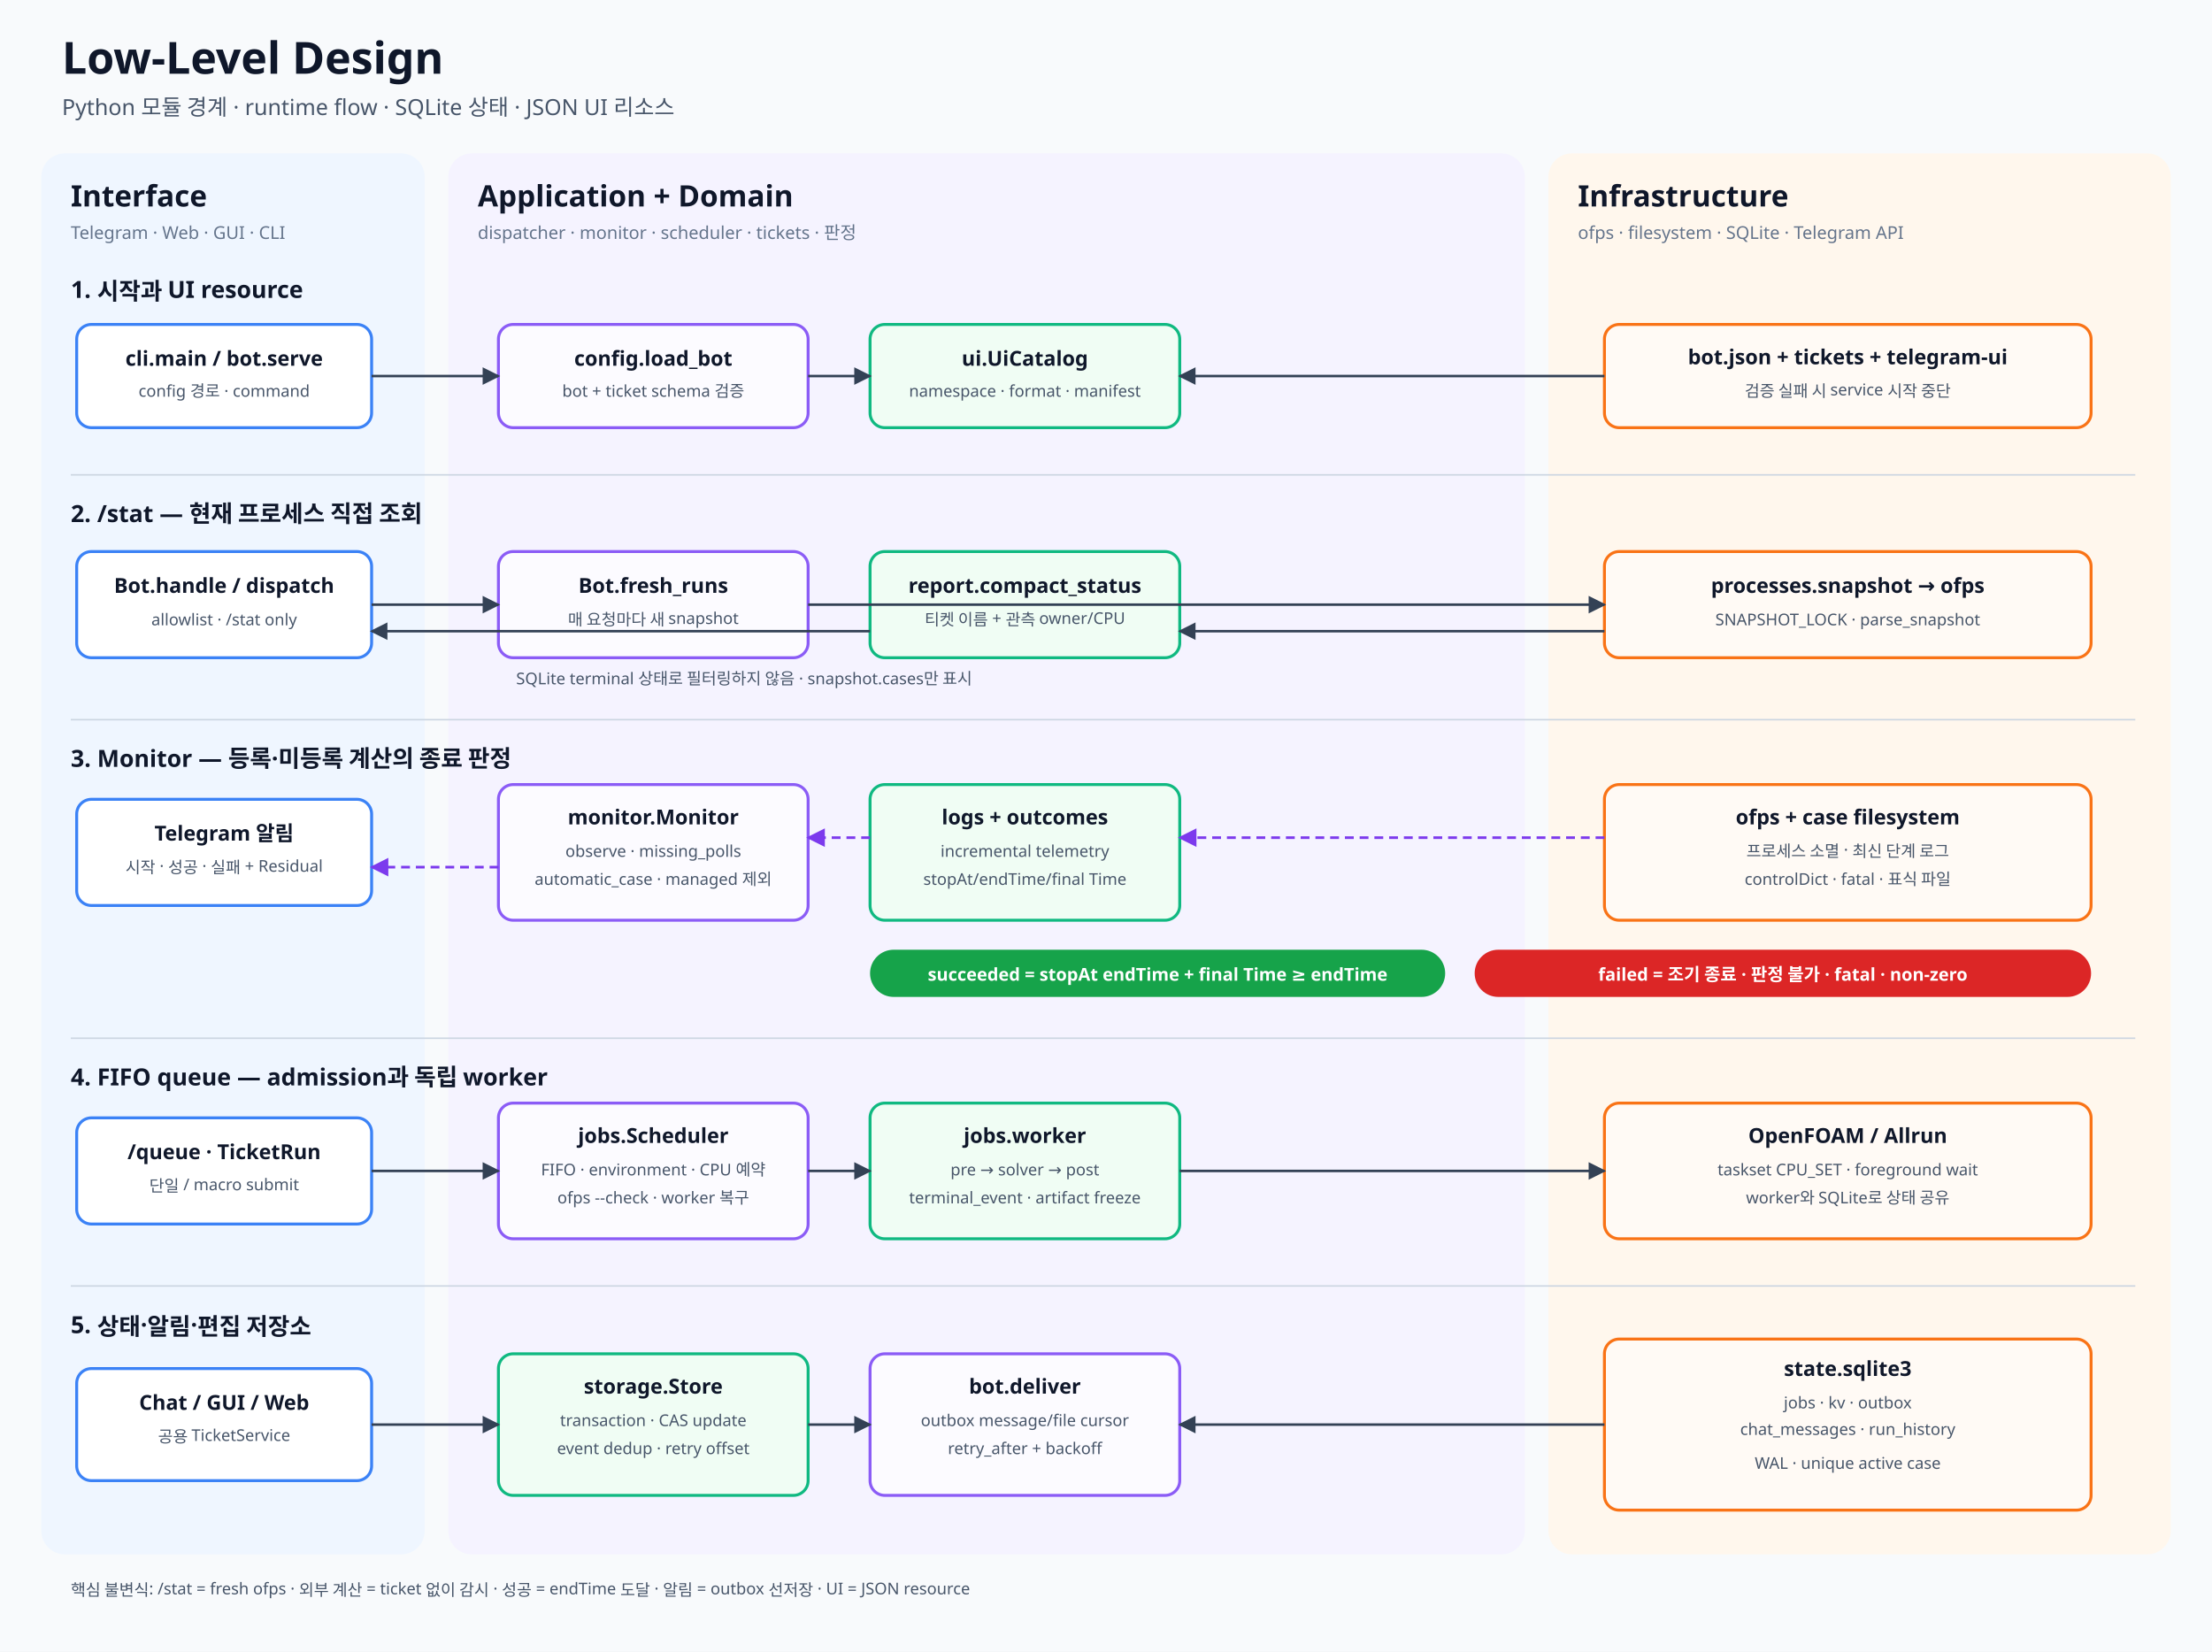
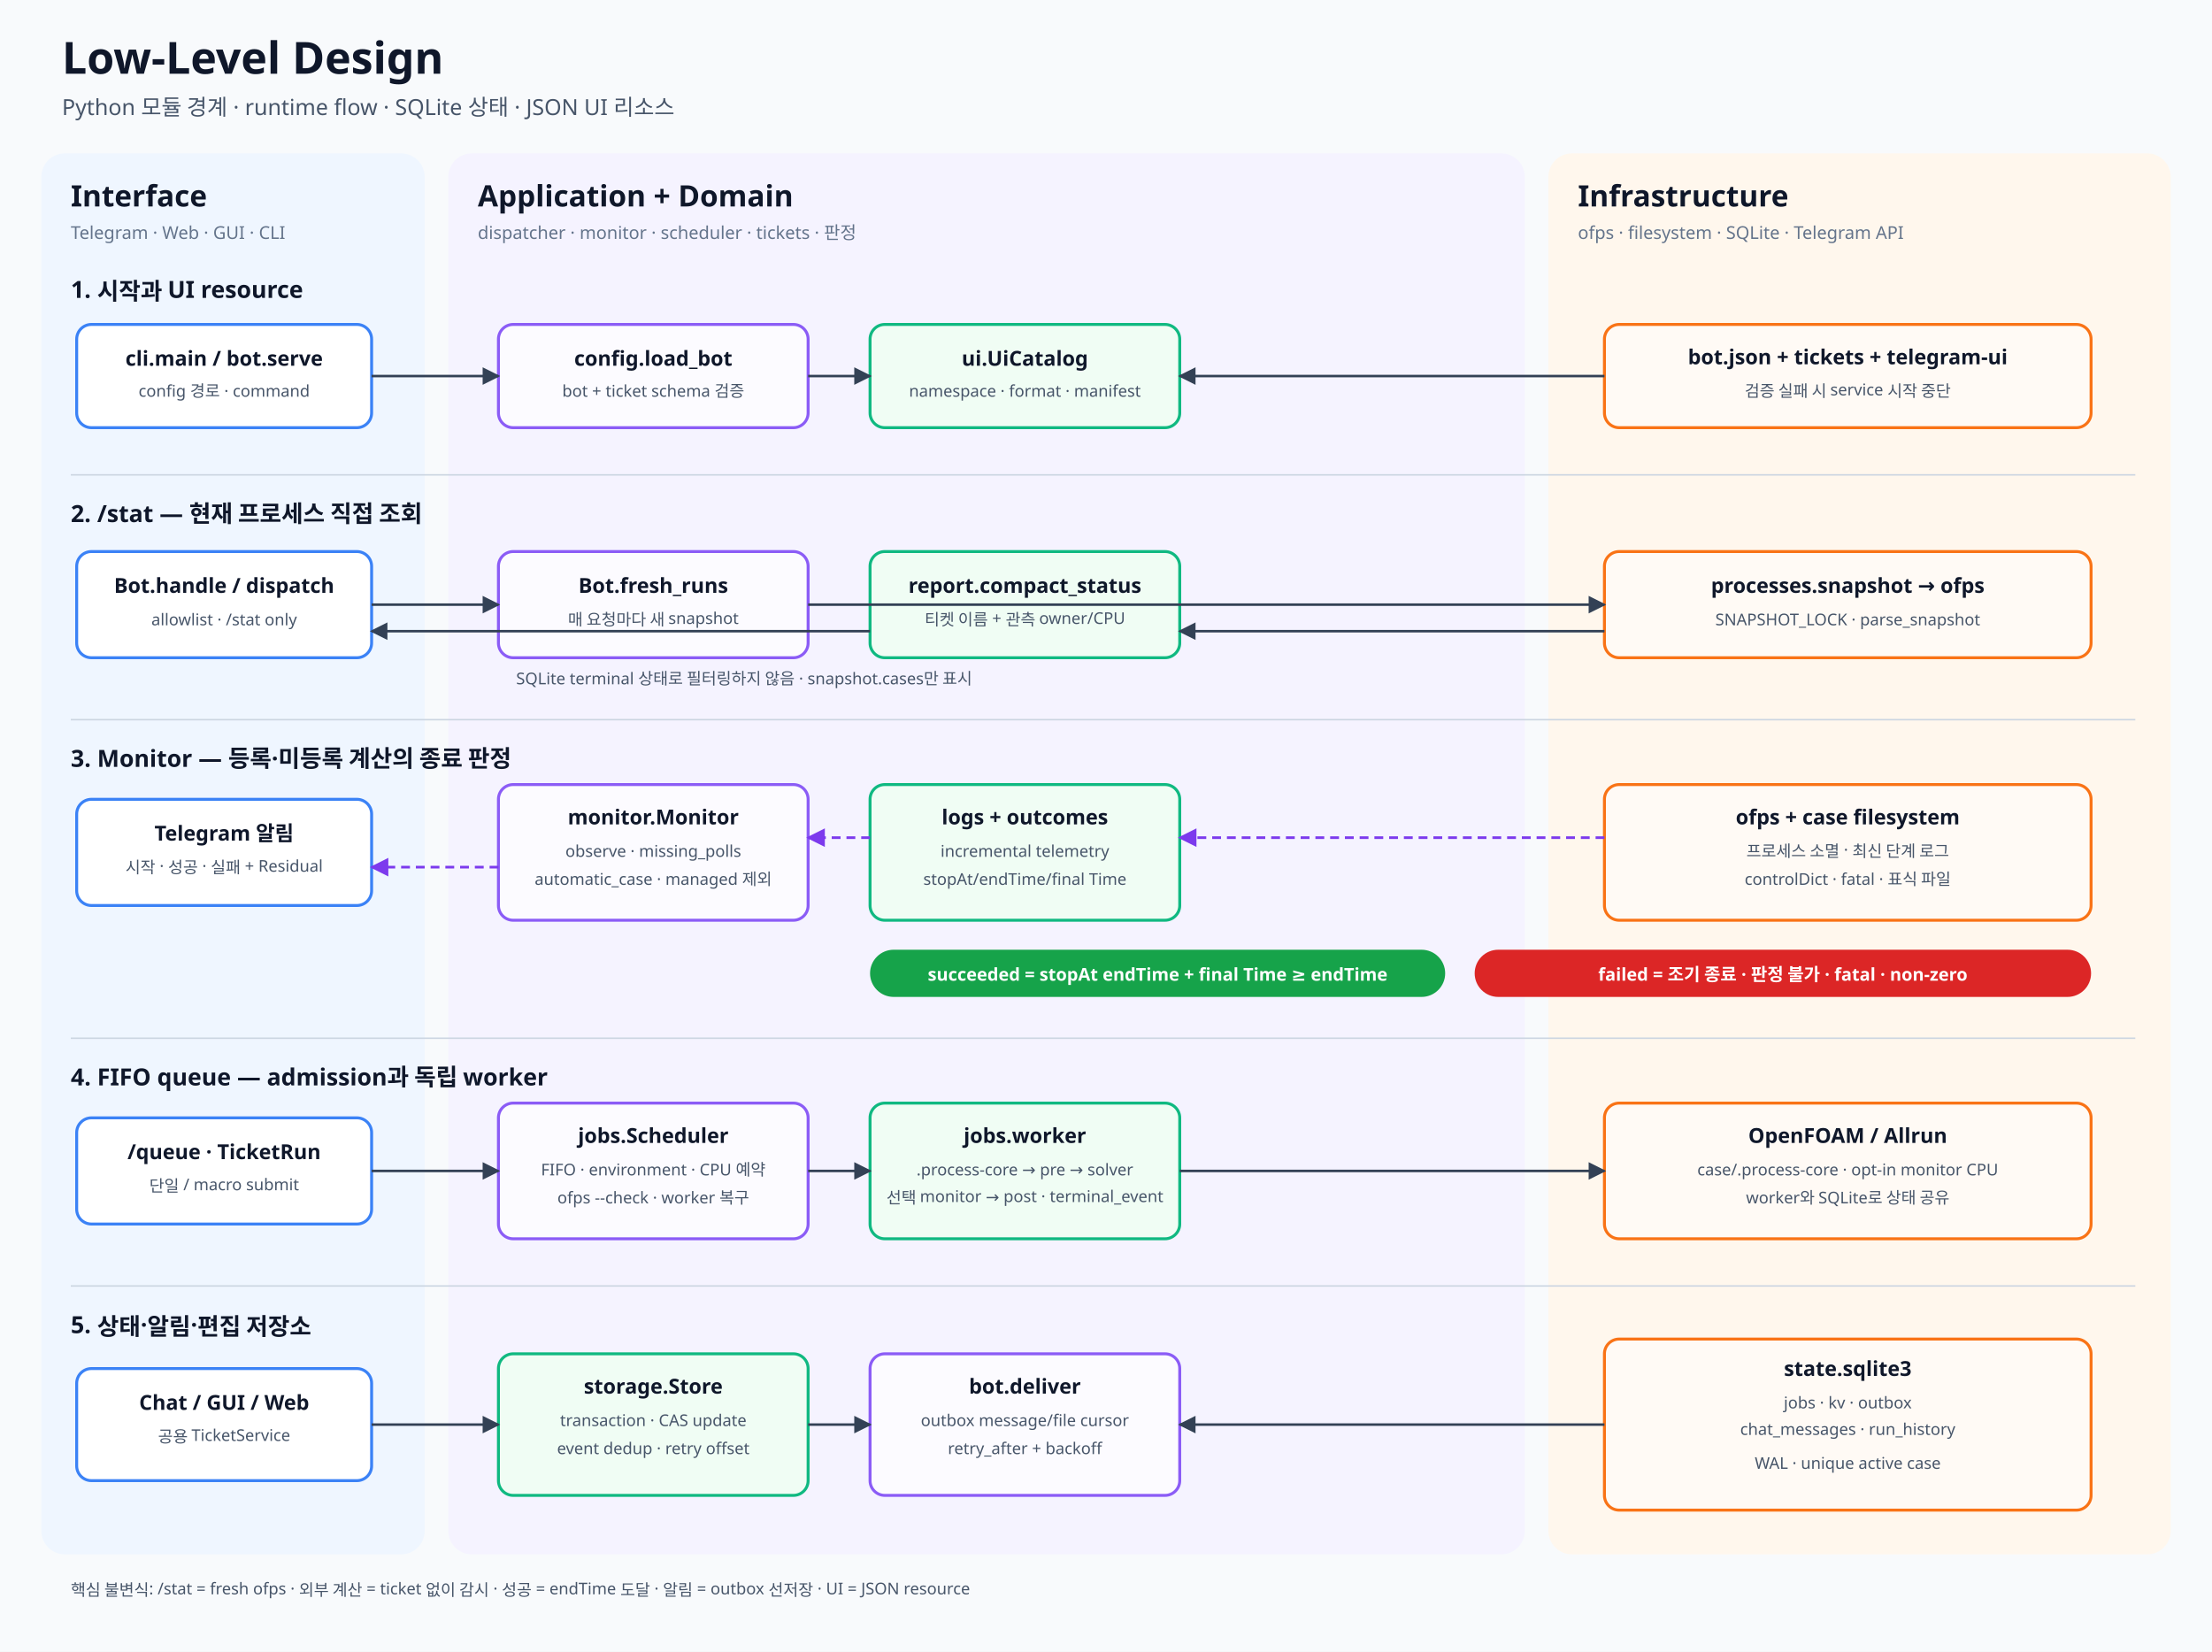
<svg xmlns="http://www.w3.org/2000/svg" width="1500" height="1120" viewBox="0 0 1500 1120" role="img" aria-labelledby="title desc">
  <defs>
    <marker id="arrow" viewBox="0 0 10 10" refX="9" refY="5" markerWidth="7" markerHeight="7" orient="auto-start-reverse">
      <path d="M0 0L10 5L0 10Z" fill="#334155" />
    </marker>
    <marker id="purple" viewBox="0 0 10 10" refX="9" refY="5" markerWidth="7" markerHeight="7" orient="auto-start-reverse">
      <path d="M0 0L10 5L0 10Z" fill="#7c3aed" />
    </marker>
    <filter id="shadow" x="-10%" y="-20%" width="120%" height="150%">
      <feDropShadow dx="0" dy="2" stdDeviation="3" flood-color="#0f172a" flood-opacity="0.1" />
    </filter>
    <style>
      text { font-family: "Noto Sans KR", "Apple SD Gothic Neo", "Malgun Gothic", sans-serif; fill: #0f172a; }
      .title { font-size: 30px; font-weight: 700; }
      .subtitle { font-size: 15px; fill: #475569; }
      .lane-title { font-size: 20px; font-weight: 700; }
      .lane-sub { font-size: 12px; fill: #64748b; }
      .flow-title { font-size: 16px; font-weight: 700; }
      .card-title { font-size: 14px; font-weight: 700; text-anchor: middle; }
      .card-sub { font-size: 11px; fill: #475569; text-anchor: middle; }
      .small { font-size: 11px; fill: #475569; }
      .badge { font-size: 12px; font-weight: 700; fill: white; text-anchor: middle; }
      .card { stroke-width: 2; rx: 10; }
      .interface { fill: #ffffff; stroke: #3b82f6; }
      .app { fill: #fcfbff; stroke: #8b5cf6; }
      .domain { fill: #f0fdf4; stroke: #10b981; }
      .infra { fill: #fffaf5; stroke: #f97316; }
      .store { fill: #ffffff; stroke: #64748b; }
      .arrow { fill: none; stroke: #334155; stroke-width: 1.7; marker-end: url(#arrow); }
      .flow { fill: none; stroke: #7c3aed; stroke-width: 1.8; stroke-dasharray: 6 4; marker-end: url(#purple); }
      .rule { stroke: #cbd5e1; stroke-width: 1; }
    </style>
  </defs>
  <rect width="1500" height="1120" fill="#f8fafc" />
  <text class="title" x="42" y="50">Low-Level Design</text>
  <text class="subtitle" x="42" y="78">Python 모듈 경계 · runtime flow · SQLite 상태 · JSON UI 리소스</text>
  <rect x="28" y="104" width="260" height="950" rx="16" fill="#eff6ff" />
  <rect x="304" y="104" width="730" height="950" rx="16" fill="#f5f3ff" />
  <rect x="1050" y="104" width="422" height="950" rx="16" fill="#fff7ed" />
  <text class="lane-title" x="48" y="140">Interface</text>
  <text class="lane-sub" x="48" y="162">Telegram · Web · GUI · CLI</text>
  <text class="lane-title" x="324" y="140">Application + Domain</text>
  <text class="lane-sub" x="324" y="162">dispatcher · monitor · scheduler · tickets · 판정</text>
  <text class="lane-title" x="1070" y="140">Infrastructure</text>
  <text class="lane-sub" x="1070" y="162">ofps · filesystem · SQLite · Telegram API</text>
  <text class="flow-title" x="48" y="202">1. 시작과 UI resource</text>
  <g transform="translate(52 220)">
    <rect rx="10" class="card interface" width="200" height="70" />
    <text class="card-title" x="100" y="28">cli.main / bot.serve</text>
    <text class="card-sub" x="100" y="49">config 경로 · command</text>
  </g>
  <g transform="translate(338 220)">
    <rect rx="10" class="card app" width="210" height="70" />
    <text class="card-title" x="105" y="28">config.load_bot</text>
    <text class="card-sub" x="105" y="49">bot + ticket schema 검증</text>
  </g>
  <g transform="translate(590 220)">
    <rect rx="10" class="card domain" width="210" height="70" />
    <text class="card-title" x="105" y="28">ui.UiCatalog</text>
    <text class="card-sub" x="105" y="49">namespace · format · manifest</text>
  </g>
  <g transform="translate(1088 220)">
    <rect rx="10" class="card infra" width="330" height="70" />
    <text class="card-title" x="165" y="27">bot.json + tickets + telegram-ui</text>
    <text class="card-sub" x="165" y="49">검증 실패 시 service 시작 중단</text>
  </g>
  <path class="arrow" d="M252 255H338" />
  <path class="arrow" d="M548 255H590" />
  <path class="arrow" d="M1088 255H800" />
  <line class="rule" x1="48" y1="322" x2="1448" y2="322" />
  <text class="flow-title" x="48" y="354">2. /stat — 현재 프로세스 직접 조회</text>
  <g transform="translate(52 374)">
    <rect rx="10" class="card interface" width="200" height="72" />
    <text class="card-title" x="100" y="28">Bot.handle / dispatch</text>
    <text class="card-sub" x="100" y="50">allowlist · /stat only</text>
  </g>
  <g transform="translate(338 374)">
    <rect rx="10" class="card app" width="210" height="72" />
    <text class="card-title" x="105" y="28">Bot.fresh_runs</text>
    <text class="card-sub" x="105" y="50">매 요청마다 새 snapshot</text>
  </g>
  <g transform="translate(590 374)">
    <rect rx="10" class="card domain" width="210" height="72" />
    <text class="card-title" x="105" y="28">report.compact_status</text>
    <text class="card-sub" x="105" y="50">티켓 이름 + 관측 owner/CPU</text>
  </g>
  <g transform="translate(1088 374)">
    <rect rx="10" class="card infra" width="330" height="72" />
    <text class="card-title" x="165" y="28">processes.snapshot → ofps</text>
    <text class="card-sub" x="165" y="50">SNAPSHOT_LOCK · parse_snapshot</text>
  </g>
  <path class="arrow" d="M252 410H338" />
  <path class="arrow" d="M548 410H1088" />
  <path class="arrow" d="M1088 428H800" />
  <path class="arrow" d="M590 428H252" />
  <text class="small" x="350" y="464">SQLite terminal 상태로 필터링하지 않음 · snapshot.cases만 표시</text>
  <line class="rule" x1="48" y1="488" x2="1448" y2="488" />
  <text class="flow-title" x="48" y="520">3. Monitor — 등록·미등록 계산의 종료 판정</text>
  <g transform="translate(52 542)">
    <rect rx="10" class="card interface" width="200" height="72" />
    <text class="card-title" x="100" y="28">Telegram 알림</text>
    <text class="card-sub" x="100" y="50">시작 · 성공 · 실패 + Residual</text>
  </g>
  <g transform="translate(338 532)">
    <rect rx="10" class="card app" width="210" height="92" />
    <text class="card-title" x="105" y="27">monitor.Monitor</text>
    <text class="card-sub" x="105" y="49">observe · missing_polls</text>
    <text class="card-sub" x="105" y="68">automatic_case · managed 제외</text>
  </g>
  <g transform="translate(590 532)">
    <rect rx="10" class="card domain" width="210" height="92" />
    <text class="card-title" x="105" y="27">logs + outcomes</text>
    <text class="card-sub" x="105" y="49">incremental telemetry</text>
    <text class="card-sub" x="105" y="68">stopAt/endTime/final Time</text>
  </g>
  <g transform="translate(1088 532)">
    <rect rx="10" class="card infra" width="330" height="92" />
    <text class="card-title" x="165" y="27">ofps + case filesystem</text>
    <text class="card-sub" x="165" y="49">프로세스 소멸 · 최신 단계 로그</text>
    <text class="card-sub" x="165" y="68">controlDict · fatal · 표식 파일</text>
  </g>
  <path class="flow" d="M1088 568H800" />
  <path class="flow" d="M590 568H548" />
  <path class="flow" d="M338 588H252" />
  <rect x="590" y="644" width="390" height="32" rx="16" fill="#16a34a" />
  <text class="badge" x="785" y="665">succeeded = stopAt endTime + final Time ≥ endTime</text>
  <rect x="1000" y="644" width="418" height="32" rx="16" fill="#dc2626" />
  <text class="badge" x="1209" y="665">failed = 조기 종료 · 판정 불가 · fatal · non-zero</text>
  <line class="rule" x1="48" y1="704" x2="1448" y2="704" />
  <text class="flow-title" x="48" y="736">4. FIFO queue — admission과 독립 worker</text>
  <g transform="translate(52 758)">
    <rect rx="10" class="card interface" width="200" height="72" />
    <text class="card-title" x="100" y="28">/queue · TicketRun</text>
    <text class="card-sub" x="100" y="50">단일 / macro submit</text>
  </g>
  <g transform="translate(338 748)">
    <rect rx="10" class="card app" width="210" height="92" />
    <text class="card-title" x="105" y="27">jobs.Scheduler</text>
    <text class="card-sub" x="105" y="49">FIFO · environment · CPU 예약</text>
    <text class="card-sub" x="105" y="68">ofps --check · worker 복구</text>
  </g>
  <g transform="translate(590 748)">
    <rect rx="10" class="card domain" width="210" height="92" />
    <text class="card-title" x="105" y="27">jobs.worker</text>
-     <text class="card-sub" x="105" y="49">pre → solver → post</text>
-     <text class="card-sub" x="105" y="68">terminal_event · artifact freeze</text>
+     <text class="card-sub" x="105" y="49">.process-core → pre → solver</text>
+     <text class="card-sub" x="105" y="68">선택 monitor → post · terminal_event</text>
  </g>
  <g transform="translate(1088 748)">
    <rect rx="10" class="card infra" width="330" height="92" />
    <text class="card-title" x="165" y="27">OpenFOAM / Allrun</text>
-     <text class="card-sub" x="165" y="49">taskset CPU_SET · foreground wait</text>
+     <text class="card-sub" x="165" y="49">case/.process-core · opt-in monitor CPU</text>
    <text class="card-sub" x="165" y="68">worker와 SQLite로 상태 공유</text>
  </g>
  <path class="arrow" d="M252 794H338" />
  <path class="arrow" d="M548 794H590" />
  <path class="arrow" d="M800 794H1088" />
  <line class="rule" x1="48" y1="872" x2="1448" y2="872" />
  <text class="flow-title" x="48" y="904">5. 상태·알림·편집 저장소</text>
  <g transform="translate(52 928)">
    <rect rx="10" class="card interface" width="200" height="76" />
    <text class="card-title" x="100" y="28">Chat / GUI / Web</text>
    <text class="card-sub" x="100" y="50">공용 TicketService</text>
  </g>
  <g transform="translate(338 918)">
    <rect rx="10" class="card domain" width="210" height="96" />
    <text class="card-title" x="105" y="27">storage.Store</text>
    <text class="card-sub" x="105" y="49">transaction · CAS update</text>
    <text class="card-sub" x="105" y="68">event dedup · retry offset</text>
  </g>
  <g transform="translate(590 918)">
    <rect rx="10" class="card app" width="210" height="96" />
    <text class="card-title" x="105" y="27">bot.deliver</text>
    <text class="card-sub" x="105" y="49">outbox message/file cursor</text>
    <text class="card-sub" x="105" y="68">retry_after + backoff</text>
  </g>
  <g transform="translate(1088 908)">
    <rect rx="10" class="card infra" width="330" height="116" />
    <text class="card-title" x="165" y="25">state.sqlite3</text>
    <text class="card-sub" x="165" y="47">jobs · kv · outbox</text>
    <text class="card-sub" x="165" y="65">chat_messages · run_history</text>
    <text class="card-sub" x="165" y="88">WAL · unique active case</text>
  </g>
  <path class="arrow" d="M252 966H338" />
  <path class="arrow" d="M548 966H590" />
  <path class="arrow" d="M1088 966H800" />
  <text class="small" x="48" y="1082">핵심 불변식: /stat = fresh ofps · 외부 계산 = ticket 없이 감시 · 성공 = endTime 도달 · 알림 = outbox 선저장 · UI = JSON resource</text>
</svg>
